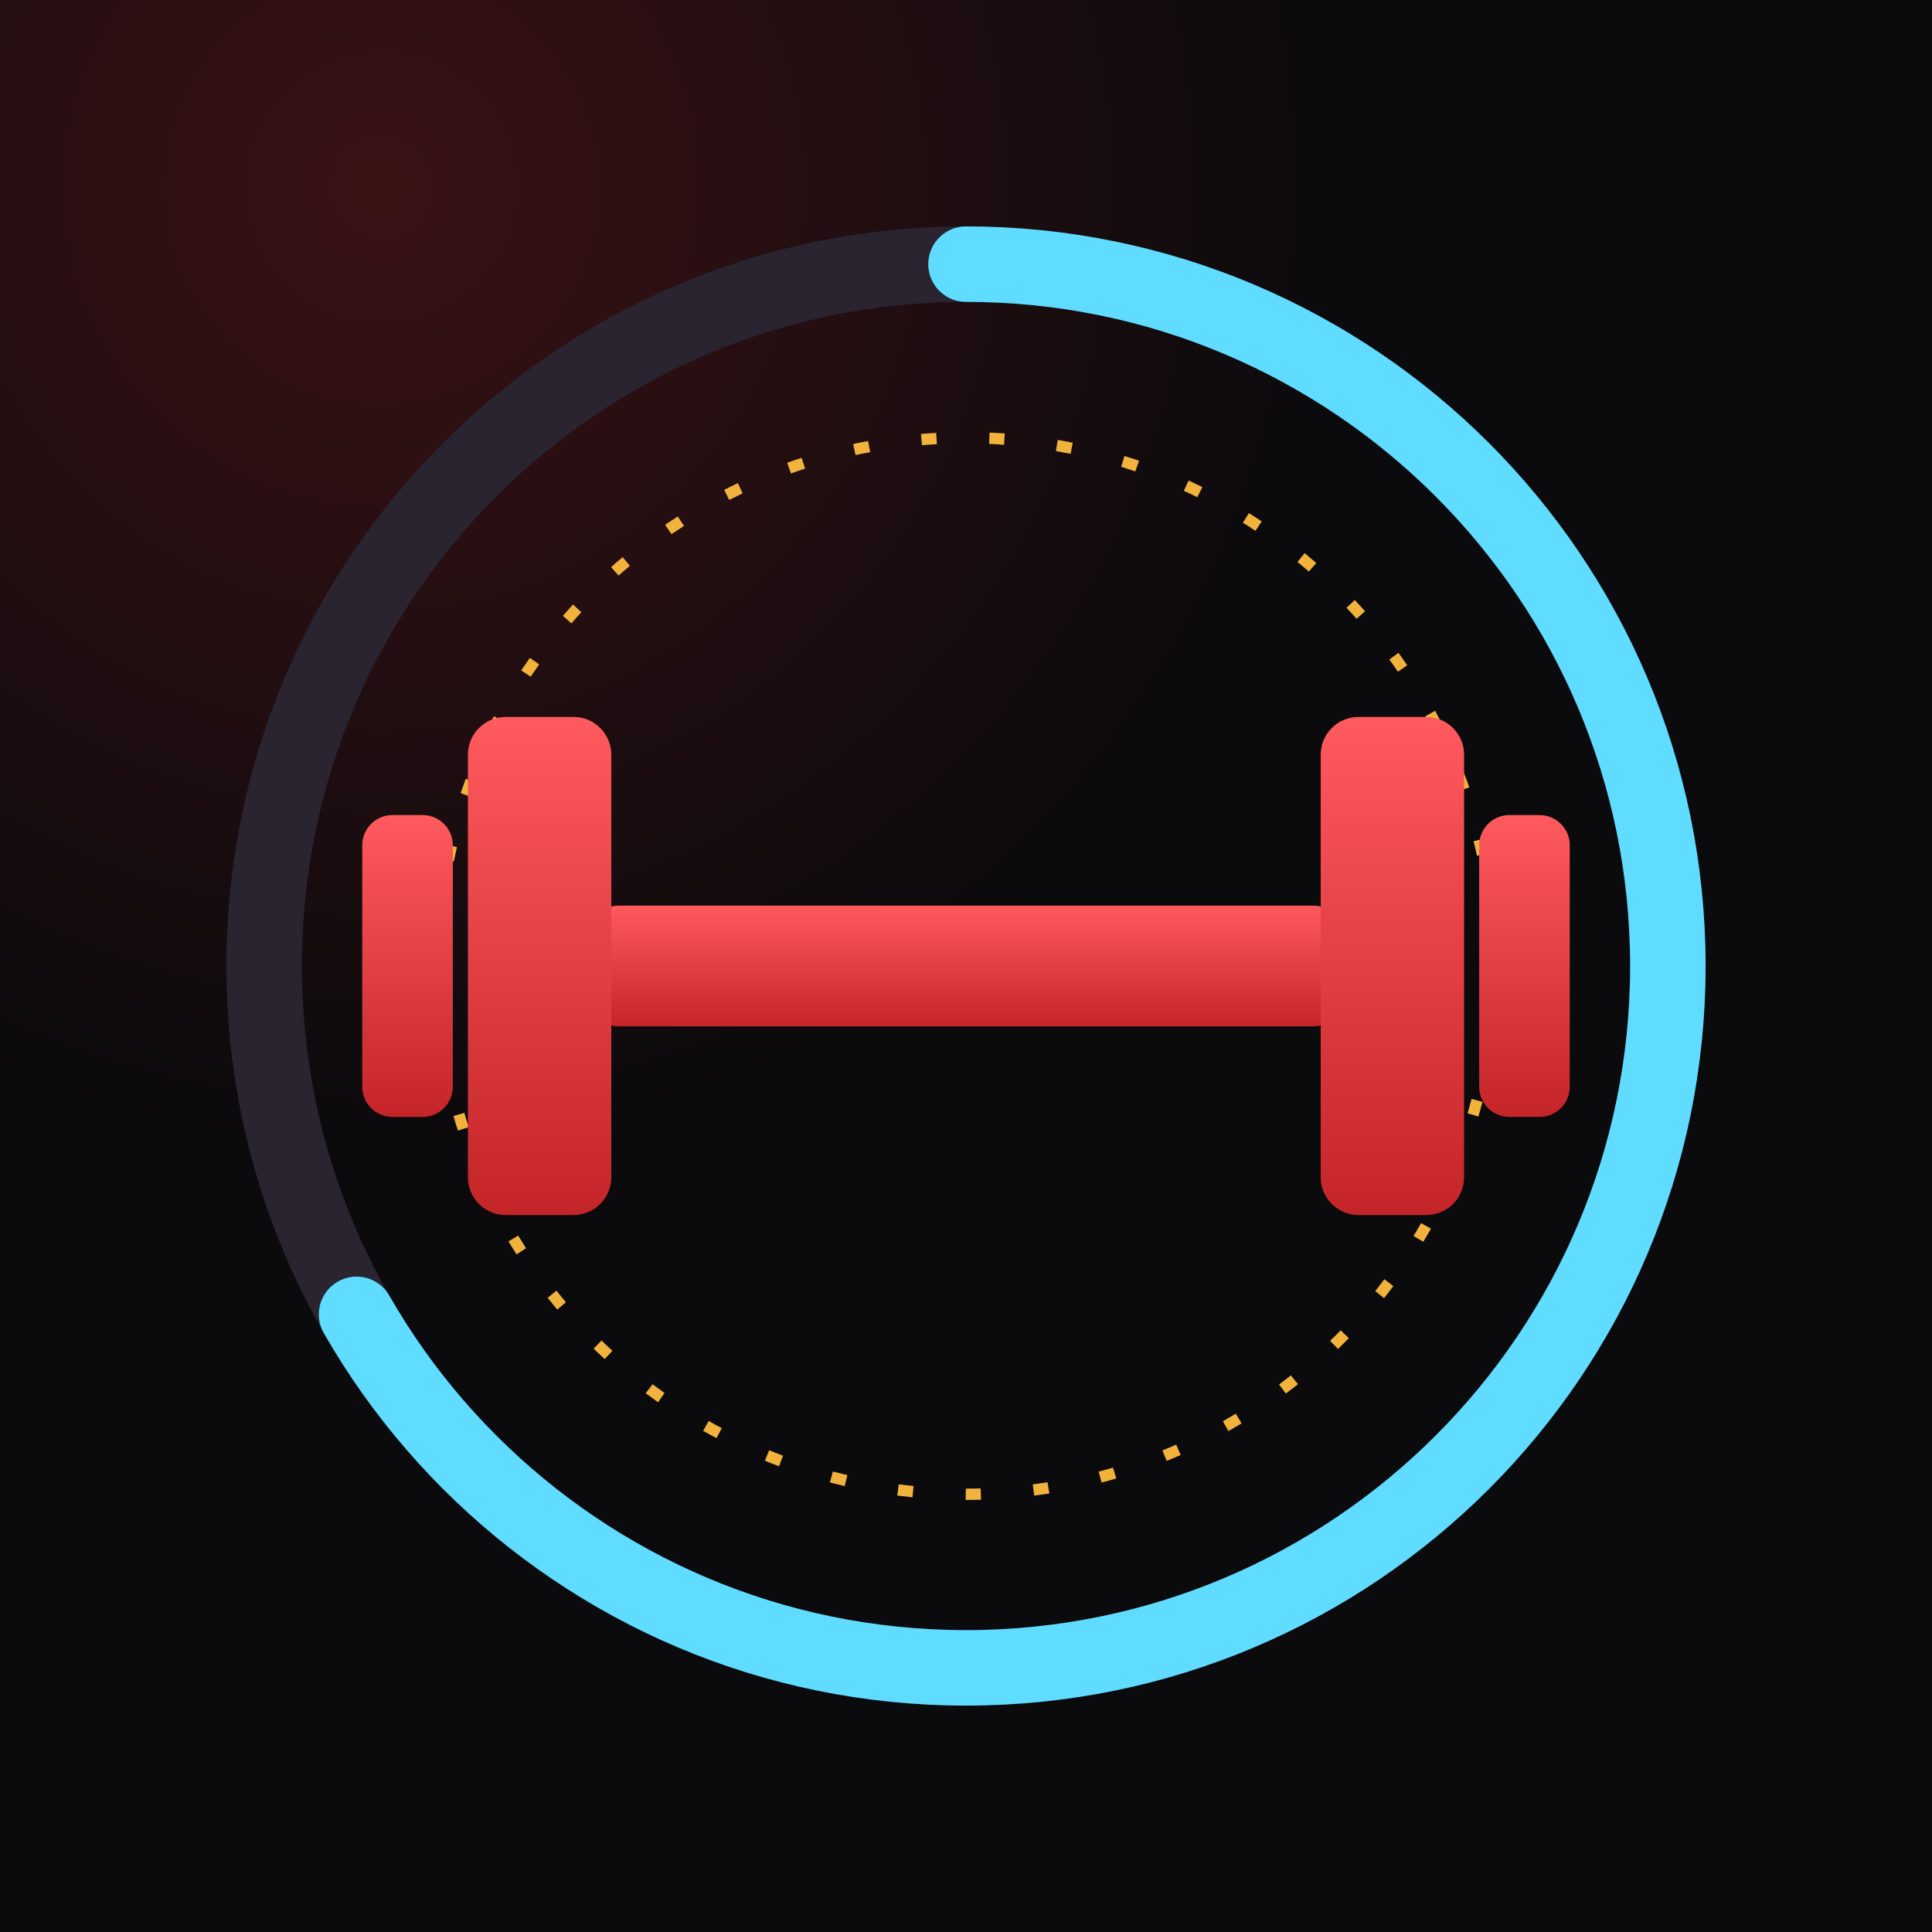
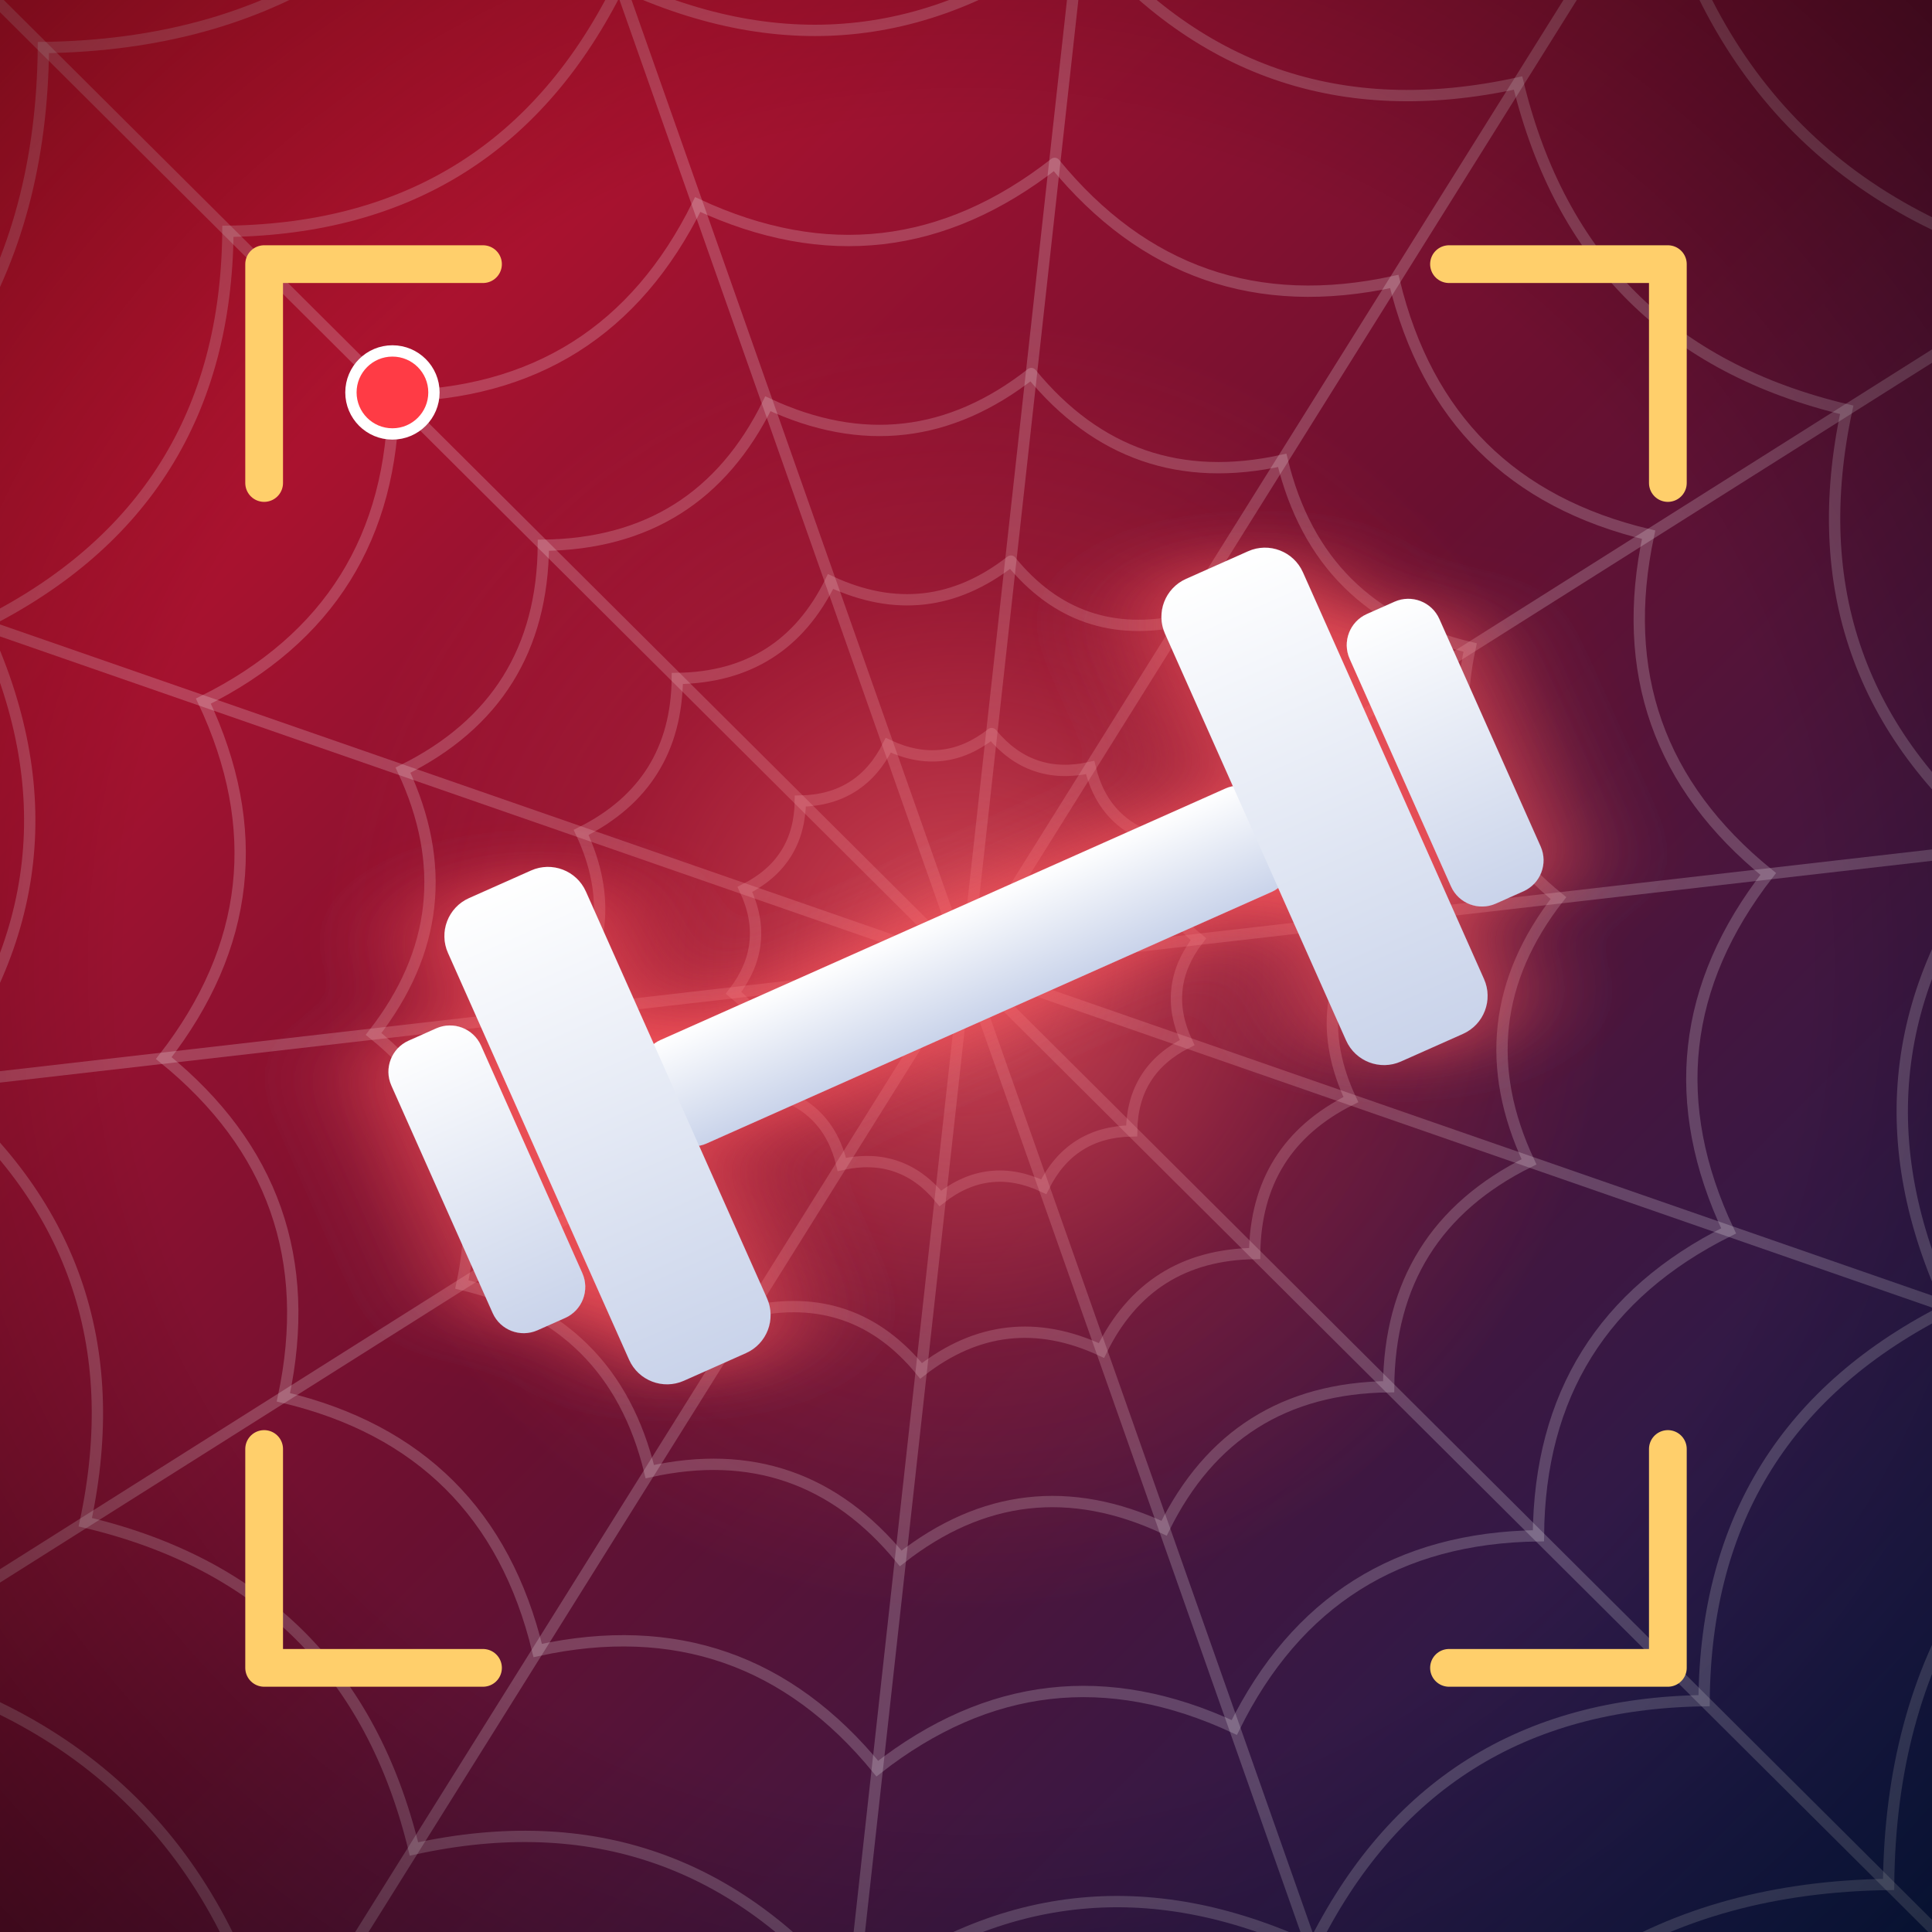
<svg xmlns="http://www.w3.org/2000/svg" viewBox="0 0 512 512">
  <defs>
-     <radialGradient id="bg" cx="20%" cy="10%" r="90%">
-       <stop offset="0" stop-color="#3a1214" />
-       <stop offset=".55" stop-color="#0b0a0d" />
+     <linearGradient id="bg" x1="0" y1="0" x2="1" y2="1">
+       <stop offset="0" stop-color="#d4142f" />
+       <stop offset=".5" stop-color="#6a1030" />
+       <stop offset="1" stop-color="#0c1f55" />
+     </linearGradient>
+     <radialGradient id="glow" cx=".5" cy=".5" r=".5">
+       <stop offset="0" stop-color="#ff6a6d" stop-opacity=".7" />
+       <stop offset=".6" stop-color="#ff3b45" stop-opacity=".18" />
+       <stop offset="1" stop-color="#ff3b45" stop-opacity="0" />
    </radialGradient>
-     <linearGradient id="db" x1="0" y1="0" x2="0" y2="1">
-       <stop offset="0" stop-color="#ff5a5d" />
-       <stop offset="1" stop-color="#c42528" />
+     <linearGradient id="steel" x1="0" y1="0" x2="0" y2="1">
+       <stop offset="0" stop-color="#ffffff" />
+       <stop offset="1" stop-color="#c9d3ea" />
    </linearGradient>
+     <radialGradient id="vig" cx=".5" cy=".5" r=".72">
+       <stop offset=".6" stop-color="#000" stop-opacity="0" />
+       <stop offset="1" stop-color="#000" stop-opacity=".45" />
+     </radialGradient>
  </defs>
  <rect width="512" height="512" fill="url(#bg)" />
-   <circle cx="256" cy="256" r="186" fill="none" stroke="#2a2430" stroke-width="20" />
-   <circle cx="256" cy="256" r="186" fill="none" stroke="#5fdcff" stroke-width="20" stroke-linecap="round" stroke-dasharray="780 1169" transform="rotate(-90 256 256)" />
-   <circle cx="256" cy="256" r="140" fill="none" stroke="#f2b33d" stroke-width="3" stroke-dasharray="4 14" />
-   <g fill="url(#db)">
-     <rect x="156" y="240" width="200" height="32" rx="8" />
-     <rect x="124" y="190" width="38" height="132" rx="10" />
-     <rect x="350" y="190" width="38" height="132" rx="10" />
-     <rect x="96" y="216" width="24" height="80" rx="8" />
-     <rect x="392" y="216" width="24" height="80" rx="8" />
+   <g stroke="#ffffff" stroke-opacity=".2" stroke-width="3" stroke-linecap="round">
+     <line x1="256" y1="256" x2="302.1" y2="-161.5" />
+     <line x1="256" y1="256" x2="478.7" y2="-100.1" />
+     <line x1="256" y1="256" x2="611.1" y2="31.8" />
+     <line x1="256" y1="256" x2="673.3" y2="208.1" />
+     <line x1="256" y1="256" x2="652.7" y2="393.8" />
+     <line x1="256" y1="256" x2="553.6" y2="552.3" />
+     <line x1="256" y1="256" x2="395.6" y2="652.1" />
+     <line x1="256" y1="256" x2="209.9" y2="673.5" />
+     <line x1="256" y1="256" x2="33.3" y2="612.1" />
+     <line x1="256" y1="256" x2="-99.1" y2="480.2" />
+     <line x1="256" y1="256" x2="-161.3" y2="303.9" />
+     <line x1="256" y1="256" x2="-140.7" y2="118.2" />
+     <line x1="256" y1="256" x2="-41.6" y2="-40.3" />
+     <line x1="256" y1="256" x2="116.4" y2="-140.1" />
+     <path d="M262.8 194.4 Q273.1 206.9 288.9 203.4 Q292.7 219.2 308.4 222.9 Q305.0 238.7 317.6 248.9 Q307.7 261.7 314.6 276.3 Q300.1 283.6 299.9 299.7 Q283.8 300.0 276.6 314.5 Q261.9 307.6 249.2 317.6 Q238.9 305.1 223.1 308.6 Q219.3 292.8 203.6 289.1 Q207.0 273.3 194.4 263.1 Q204.3 250.3 197.4 235.7 Q211.9 228.4 212.1 212.3 Q228.2 212.0 235.4 197.5 Q250.1 204.4 262.8 194.4" fill="none" />
+     <path d="M267.9 148.7 Q285.7 170.5 313.3 164.4 Q319.9 191.8 347.3 198.3 Q341.4 225.9 363.3 243.7 Q346.0 265.9 358.0 291.4 Q332.8 304.0 332.5 332.2 Q304.3 332.6 291.9 357.9 Q266.3 346.0 244.1 363.3 Q226.3 341.5 198.7 347.6 Q192.1 320.2 164.7 313.7 Q170.6 286.1 148.7 268.3 Q166.0 246.1 154.0 220.6 Q179.2 208.0 179.5 179.8 Q207.7 179.4 220.1 154.1 Q245.7 166.0 267.9 148.7" fill="none" />
+     <path d="M273.3 99.0 Q299.5 130.9 339.8 122.0 Q349.5 162.1 389.6 171.6 Q380.9 212.0 413.0 238.0 Q387.7 270.5 405.2 307.9 Q368.3 326.2 368.0 367.5 Q326.7 368.0 308.5 405.0 Q271.1 387.6 238.7 413.0 Q212.5 381.1 172.2 390.0 Q162.5 349.9 122.4 340.4 Q131.1 300.0 99.0 274.0 Q124.3 241.5 106.8 204.1 Q143.7 185.8 144.0 144.5 Q185.3 144.0 203.5 107.0 Q240.9 124.4 273.3 99.0" fill="none" />
+     <path d="M279.5 43.3 Q314.9 86.5 369.5 74.6 Q382.6 128.8 436.9 141.7 Q425.2 196.4 468.6 231.6 Q434.3 275.7 458.1 326.2 Q408.1 351.1 407.7 407.0 Q351.8 407.7 327.1 457.8 Q276.5 434.3 232.5 468.7 Q197.1 425.5 142.5 437.4 Q129.4 383.2 75.1 370.3 Q86.8 315.6 43.4 280.4 Q77.7 236.3 53.9 185.8 Q103.9 160.9 104.3 105.0 Q160.2 104.3 184.9 54.2 Q235.5 77.7 279.5 43.3" fill="none" />
+     <path d="M286.3 -18.3 Q331.9 37.4 402.3 22.0 Q419.3 92.0 489.4 108.6 Q474.3 179.1 530.2 224.5 Q486.0 281.4 516.7 346.6 Q452.2 378.7 451.6 450.7 Q379.5 451.7 347.7 516.3 Q282.4 485.9 225.7 530.3 Q180.1 474.6 109.7 490.0 Q92.7 420.0 22.6 403.4 Q37.7 332.9 -18.2 287.5 Q26.0 230.6 -4.7 165.4 Q59.8 133.3 60.4 61.3 Q132.5 60.3 164.3 -4.3 Q229.6 26.1 286.3 -18.3" fill="none" />
+     <path d="M293.9 -86.9 Q350.9 -17.2 438.9 -36.5 Q460.1 51.0 547.7 71.8 Q528.8 159.9 598.7 216.6 Q543.5 287.8 581.9 369.2 Q501.3 409.4 500.5 499.4 Q410.4 500.6 370.7 581.4 Q289.0 543.4 218.1 598.9 Q161.1 529.2 73.1 548.5 Q51.9 461.0 -35.7 440.2 Q-16.8 352.1 -86.7 295.4 Q-31.5 224.2 -69.9 142.8 Q10.7 102.6 11.5 12.6 Q101.6 11.4 141.3 -69.4 Q223.0 -31.4 293.9 -86.9" fill="none" />
  </g>
+   <rect width="512" height="512" fill="url(#vig)" />
+   <circle cx="256" cy="256" r="170" fill="url(#glow)" />
+   <g transform="rotate(-24 256 256)" fill="url(#steel)" style="filter:drop-shadow(0 0 14px rgba(255,90,93,.9))">
+     <rect x="166" y="241" width="180" height="30" rx="8" />
+     <rect x="132" y="186" width="40" height="140" rx="11" />
+     <rect x="340" y="186" width="40" height="140" rx="11" />
+     <rect x="104" y="214" width="26" height="84" rx="9" />
+     <rect x="382" y="214" width="26" height="84" rx="9" />
+   </g>
+   <g fill="none" stroke="#ffcf6b" stroke-width="10" stroke-linecap="round" stroke-linejoin="round">
+     <path d="M70 128V70h58" />
+     <path d="M384 70h58v58" />
+     <path d="M442 384v58h-58" />
+     <path d="M128 442H70v-58" />
+   </g>
+   <circle cx="104" cy="104" r="11" fill="#ff3b45" stroke="#fff" stroke-width="3" />
</svg>
